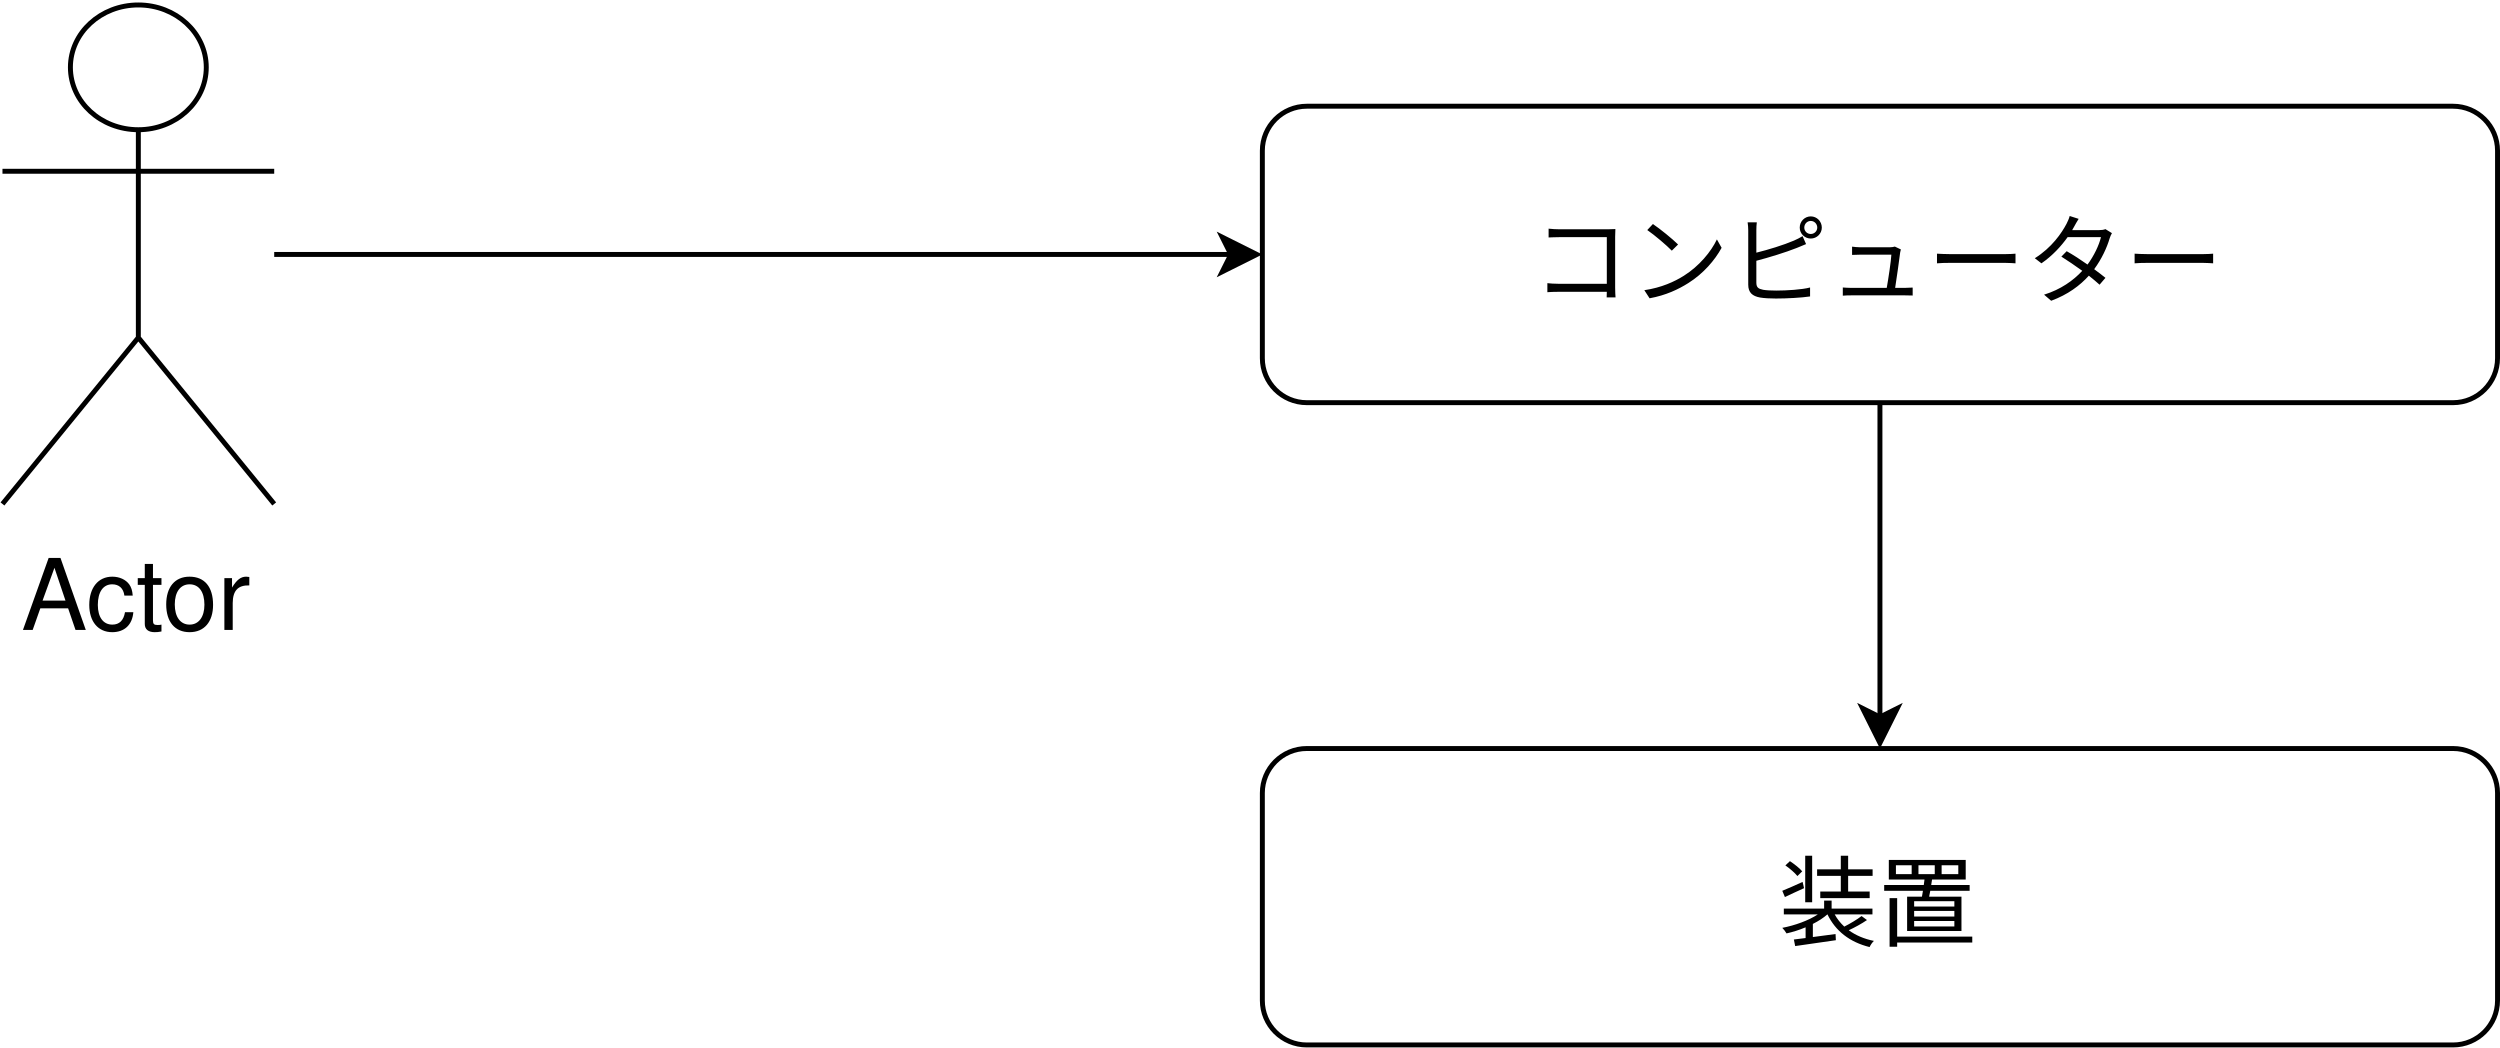
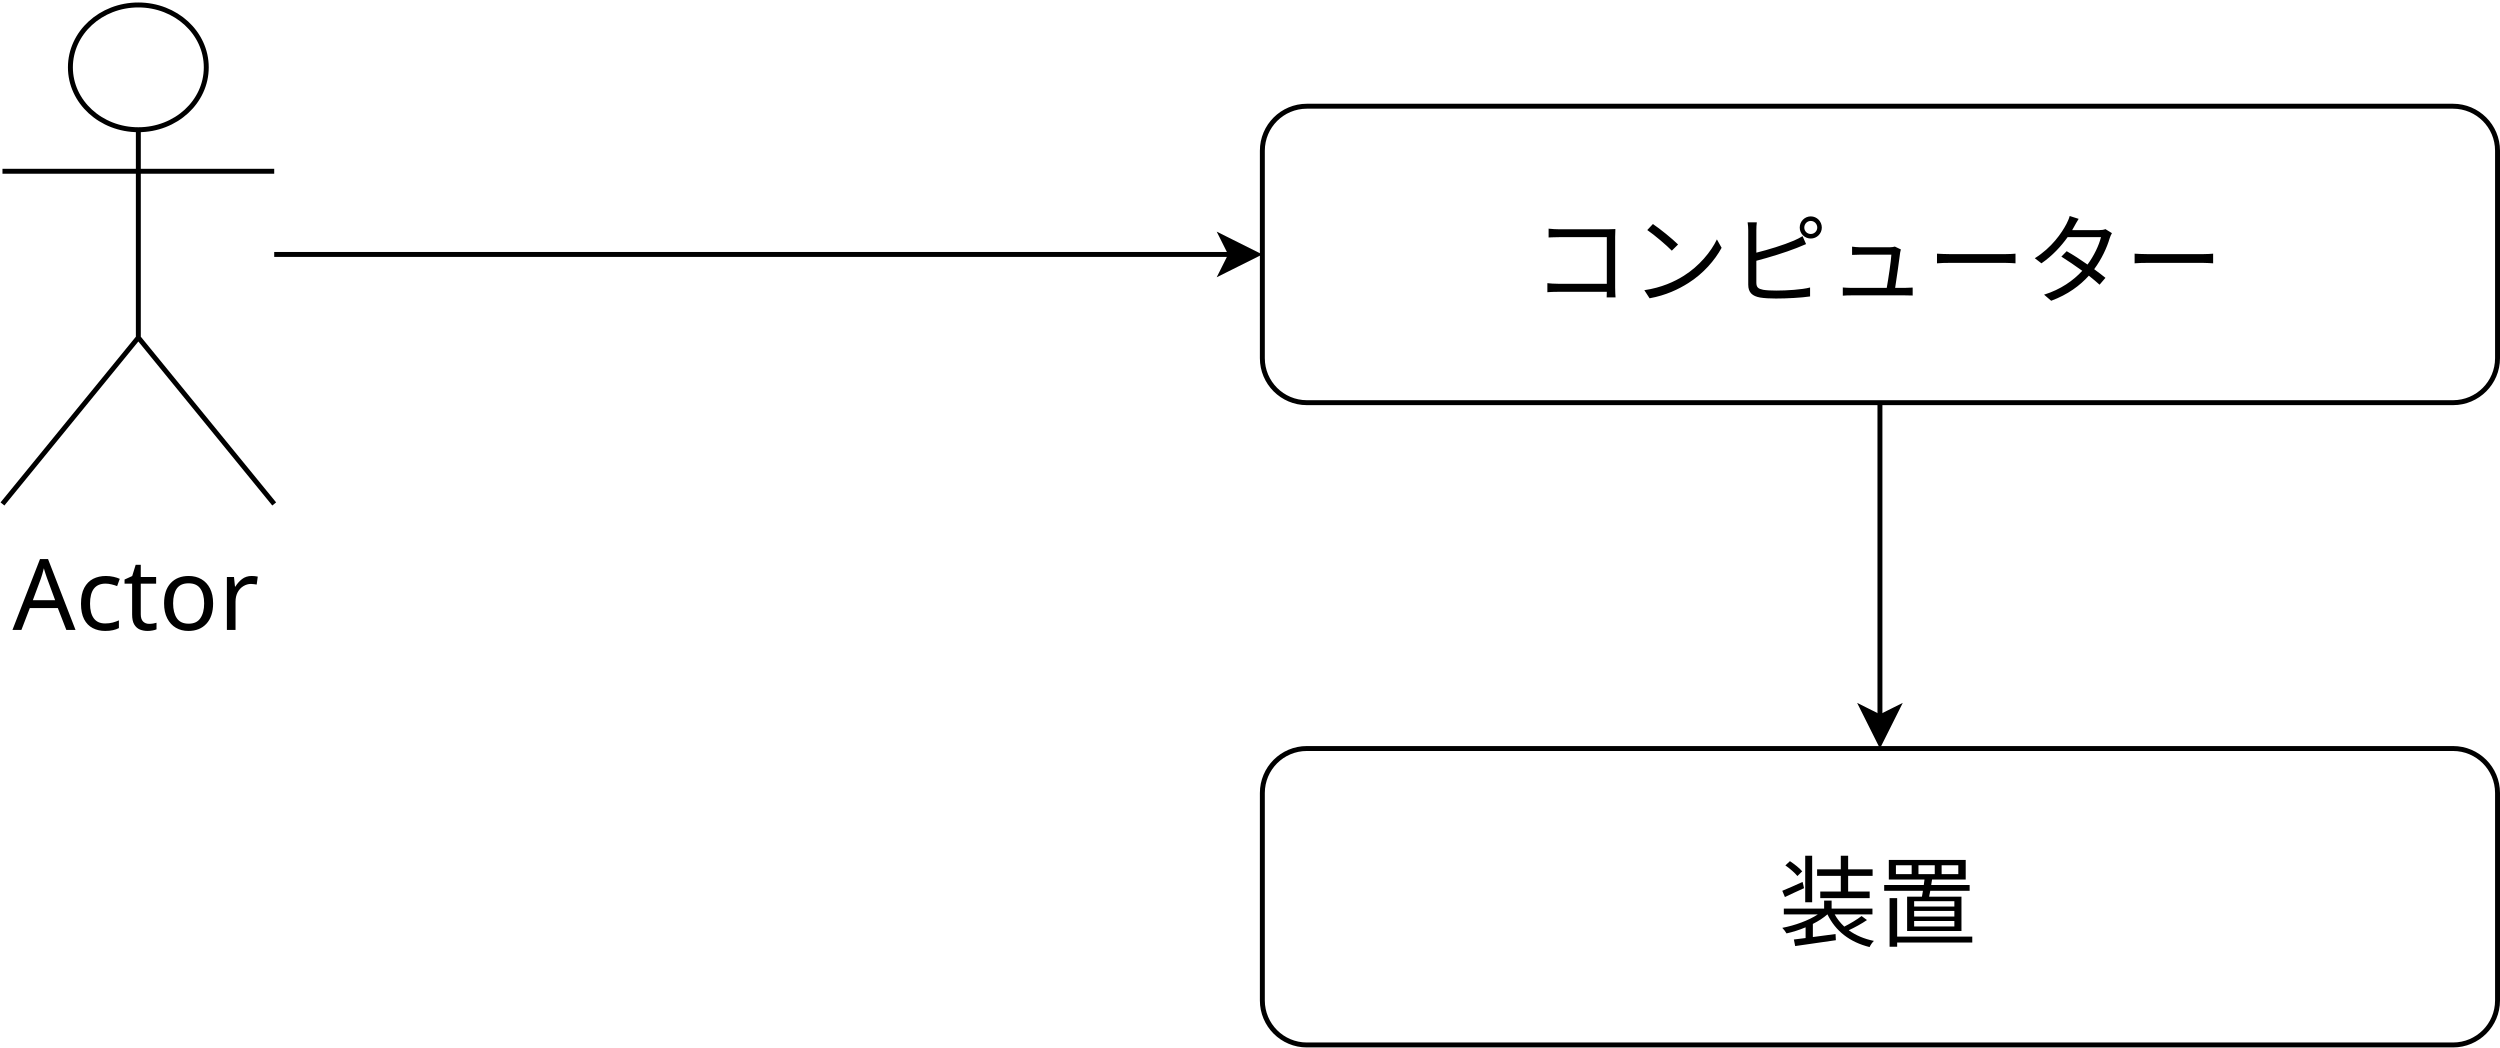
<svg xmlns="http://www.w3.org/2000/svg" host="65bd71144e" version="1.1" width="506px" height="212px" viewBox="-0.5 -0.5 506 212" content="&lt;mxfile&gt;&lt;diagram id=&quot;9-OxsezKmRqBPJy4tucD&quot; name=&quot;ページ1&quot;&gt;xVVNb6MwEP01vlZghwSO5KPdw1aq1MO2RxdcsGQY5JiE9NfXDuMAS7vKqtrtJZl58waPn2dswjZVd6d5U95DLhShQd4RtiWURnRpfx1w6gGa0B4otMx7KByAR/kmEAwQbWUu9hOiAVBGNlMwg7oWmZlgXGs4TmmvoKarNrwQM+Ax42qO/pK5KRENl8kQ+CFkUeLSMV31gYp7Mu5kX/IcjiOI7QjbaADTW1W3Ecpp53Xp824/iV4K06I21yTEWIY5+b2J3G4V3Rpq+7cuTaWsF1pTdNI8WTu4idB7HkW27oAD75zQeYXa4BlS589rxLL30OoMy8AOMVwXAlmooStwlIb7uhNQCaNPlqCF4kYepmfF8ciLC29QxRoozMciYS0Hrlr8KNkxElOyZmeDDUayQCONfGjjybcD8rvoGto6FzlKebVgB6GN6P4ohh+5VdSn4MSxEFv1OPQvjbApy1HrLoOv67f6QL+YpFYMK9KKrLck3X2/JIvFf5TE32TXD15tV3jy4+Wc52EMnTvM3tn70vAl8+FbftfwJbPmSTMDeiafvUkbZ7aV6gls7XpB2lv7J38R6gH20kioLeUFjIFqREiVLFzAQPNveo35+/7y4MU30azbomjebGHw9xpad3hBzrHRM8x27w==&lt;/diagram&gt;&lt;/mxfile&gt;">
  <defs />
  <g>
    <path d="M 380 81 L 380 144.63" fill="none" stroke="rgb(0, 0, 0)" stroke-miterlimit="10" pointer-events="stroke" />
    <path d="M 380 149.88 L 376.5 142.88 L 380 144.63 L 383.5 142.88 Z" fill="rgb(0, 0, 0)" stroke="rgb(0, 0, 0)" stroke-miterlimit="10" pointer-events="all" />
    <rect x="255" y="21" width="250" height="60" rx="9" ry="9" fill="rgb(255, 255, 255)" stroke="rgb(0, 0, 0)" pointer-events="all" />
-     <g fill="rgb(0, 0, 0)" font-family="Helvetica" text-anchor="middle" font-size="20px">
+     <g fill="rgb(0, 0, 0)" font-family="GenShinGothic-P" text-anchor="middle" font-size="20px">
      <text x="379.5" y="59.5">
                コンピューター
            </text>
    </g>
    <rect x="255" y="151" width="250" height="60" rx="9" ry="9" fill="rgb(255, 255, 255)" stroke="rgb(0, 0, 0)" pointer-events="all" />
-     <g fill="rgb(0, 0, 0)" font-family="Helvetica" text-anchor="middle" font-size="20px">
+     <g fill="rgb(0, 0, 0)" font-family="GenShinGothic-P" text-anchor="middle" font-size="20px">
      <text x="379.5" y="189.5">
                装置
            </text>
    </g>
    <path d="M 55 51 L 248.63 51" fill="none" stroke="rgb(0, 0, 0)" stroke-miterlimit="10" pointer-events="stroke" />
    <path d="M 253.88 51 L 246.88 54.5 L 248.63 51 L 246.88 47.5 Z" fill="rgb(0, 0, 0)" stroke="rgb(0, 0, 0)" stroke-miterlimit="10" pointer-events="all" />
    <ellipse cx="27.5" cy="13.13" rx="13.75" ry="12.625" fill="rgb(255, 255, 255)" stroke="rgb(0, 0, 0)" pointer-events="all" />
    <path d="M 27.5 25.75 L 27.5 67.83 M 27.5 34.17 L 0 34.17 M 27.5 34.17 L 55 34.17 M 27.5 67.83 L 0 101.5 M 27.5 67.83 L 55 101.5" fill="none" stroke="rgb(0, 0, 0)" stroke-miterlimit="10" pointer-events="all" />
-     <g fill="rgb(0, 0, 0)" font-family="Helvetica" text-anchor="middle" font-size="20px">
+     <g fill="rgb(0, 0, 0)" font-family="GenShinGothic-P" text-anchor="middle" font-size="20px">
      <text x="27" y="127">
                Actor
            </text>
    </g>
  </g>
</svg>
